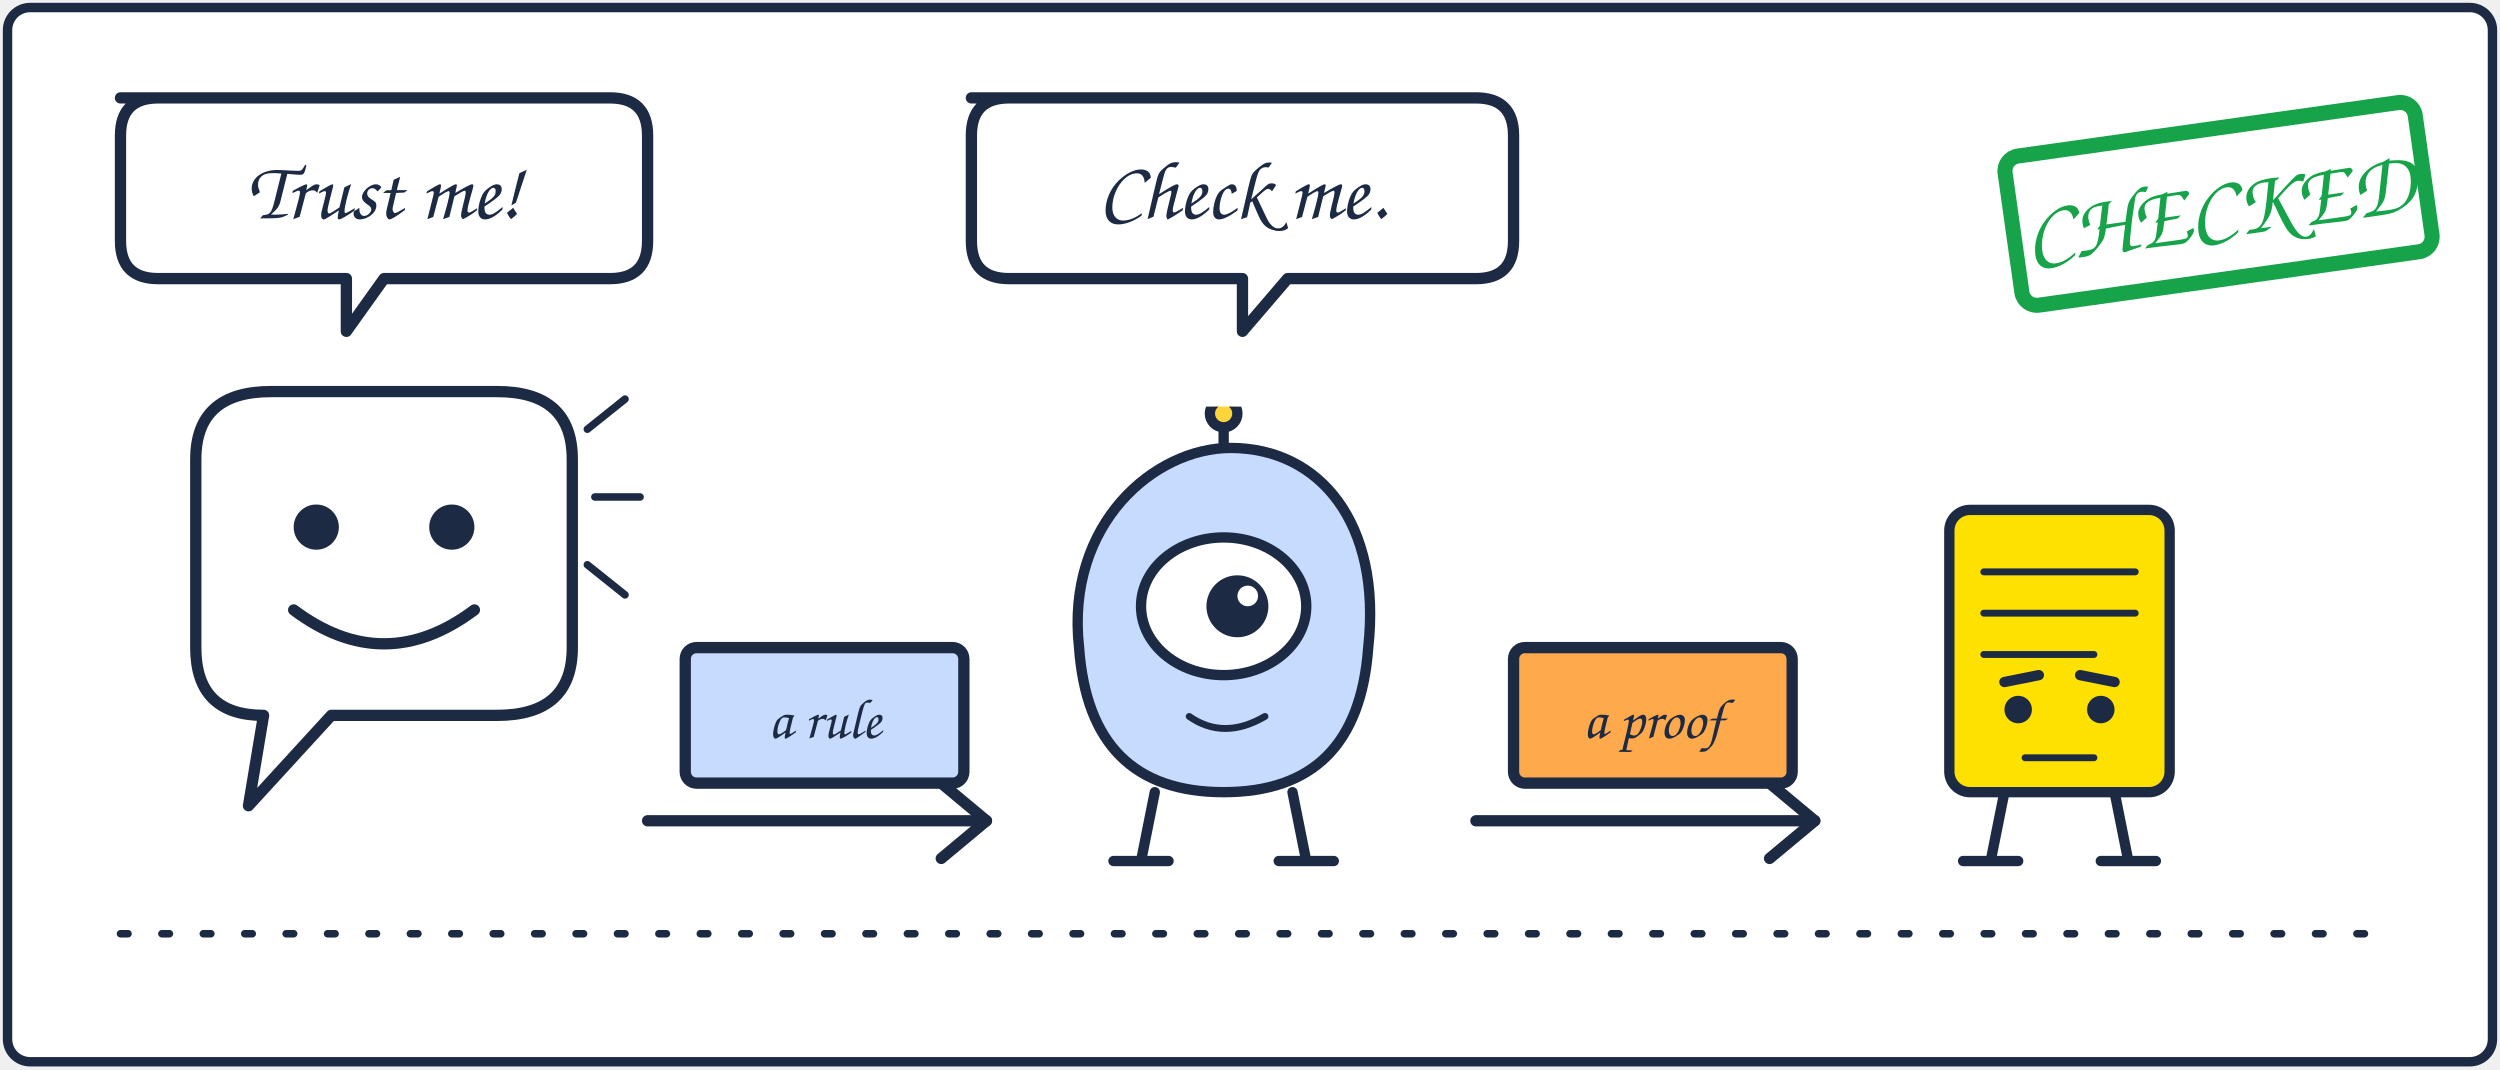
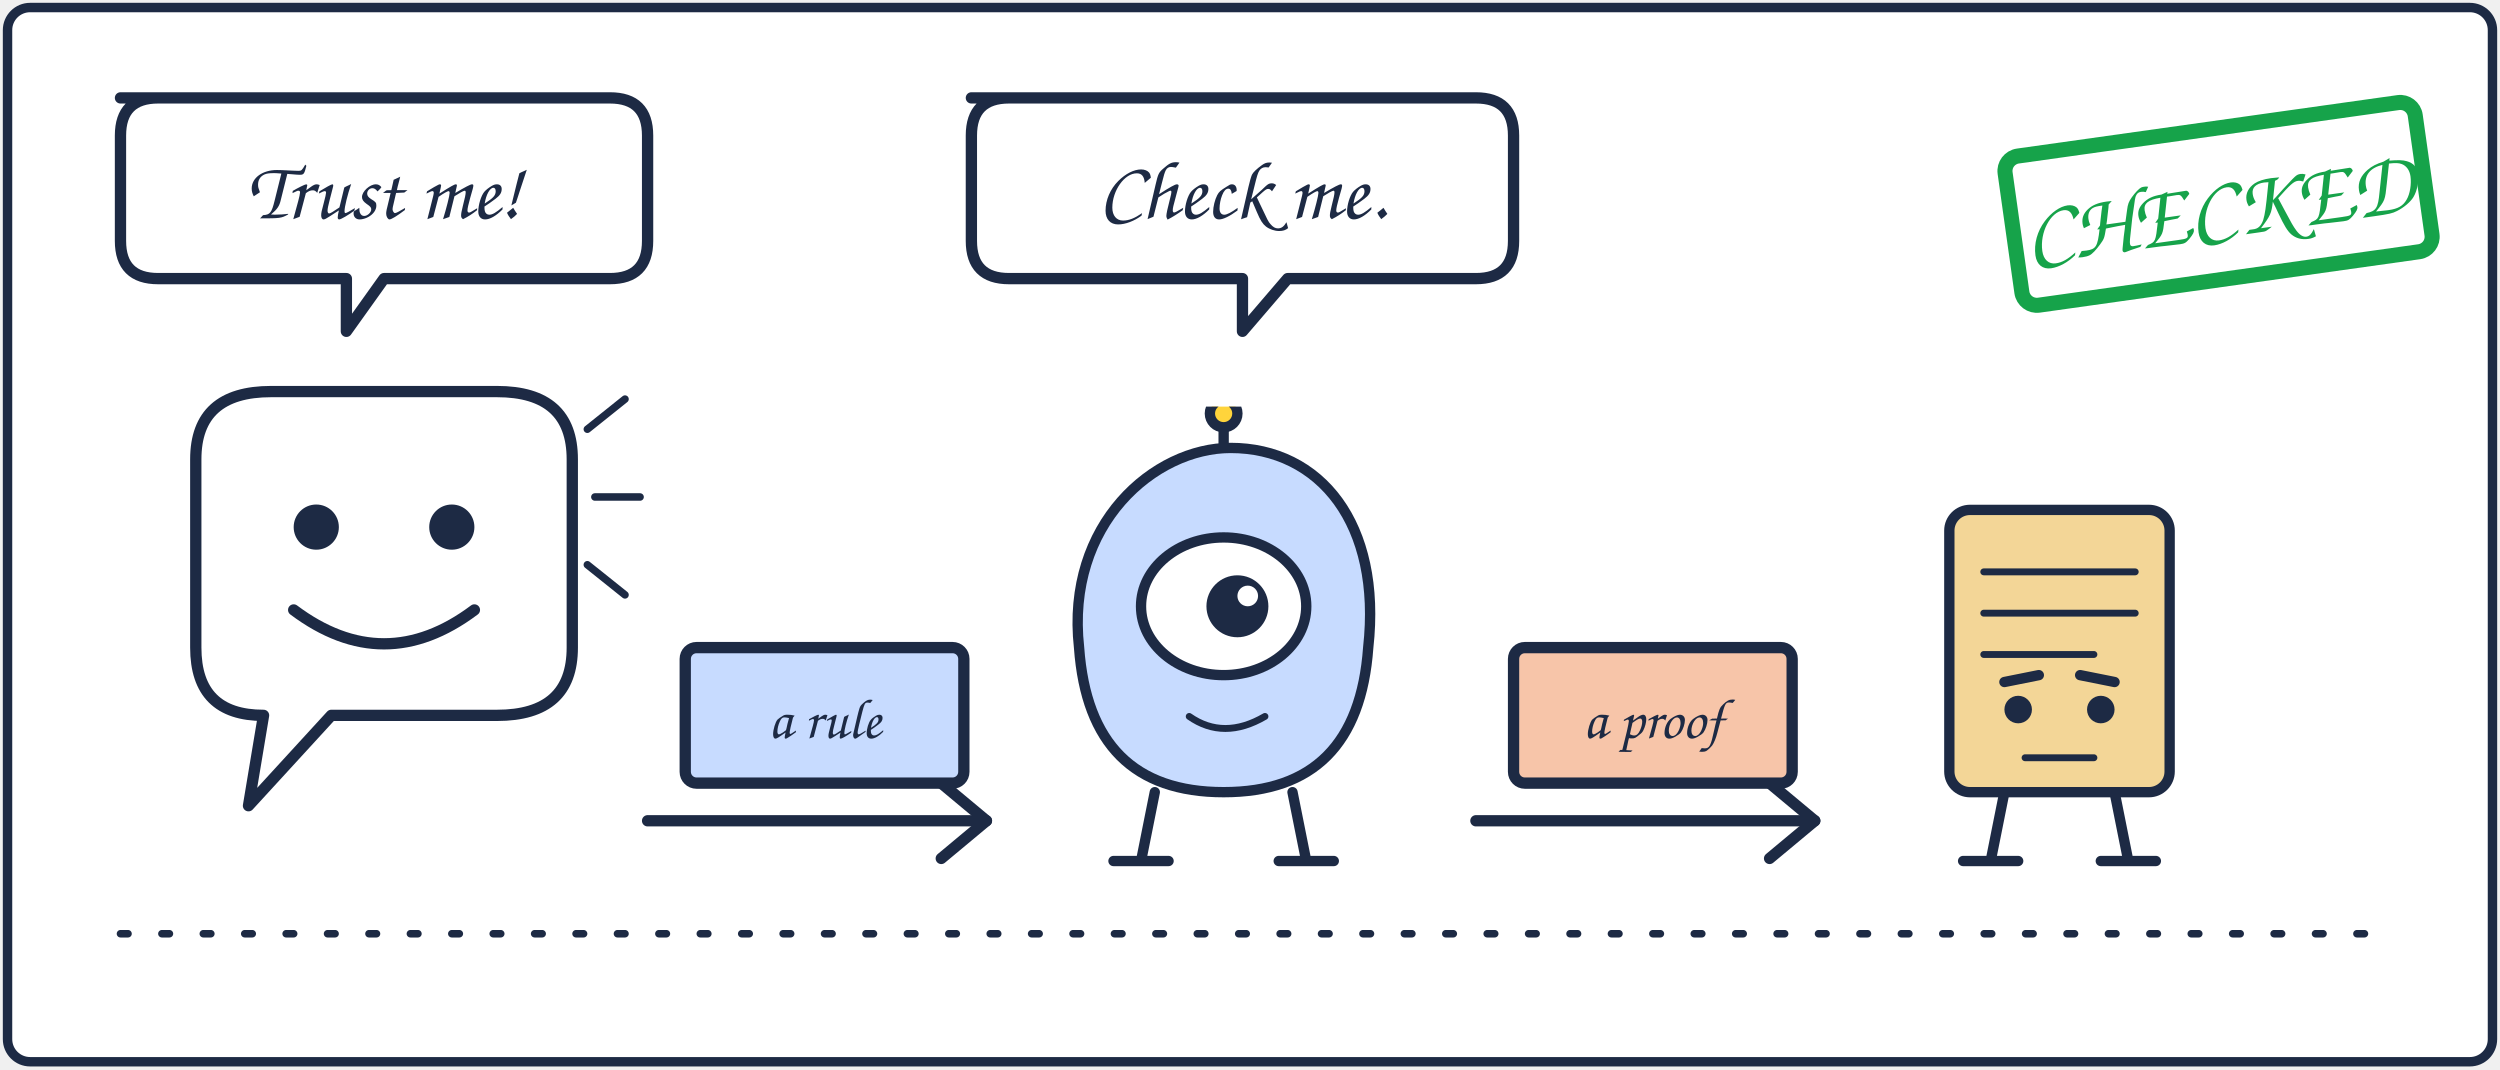
<svg xmlns="http://www.w3.org/2000/svg" viewBox="-12 -12 664 284" width="664" height="284" role="img">
  <style>
  .ln { fill: none; stroke: #1d2a44; stroke-width: 3; stroke-linecap: round; stroke-linejoin: round; }
  .thin { stroke-width: 2; }
  .inkf { fill: #1d2a44; }
  .paperf { fill: #ffffff; stroke: #1d2a44; stroke-width: 3; stroke-linejoin: round; }
  .skyf { fill: #c7dbff; stroke: #1d2a44; stroke-width: 3; stroke-linejoin: round; }
  .hif { fill: #ffd43b; stroke: #1d2a44; stroke-width: 3; stroke-linejoin: round; }
  .okl { fill: none; stroke: #16a34a; stroke-width: 4; stroke-linejoin: round; }
  .nol { fill: none; stroke: #dc2626; stroke-width: 4; stroke-linejoin: round; }
  .hand { font-family: "Patrick Hand", "Comic Neue", "Comic Sans MS", "Chalkboard SE", cursive; fill: #1d2a44; }
  .handok { font-family: "Patrick Hand", "Comic Neue", "Comic Sans MS", "Chalkboard SE", cursive; fill: #16a34a; }
  .handno { font-family: "Patrick Hand", "Comic Neue", "Comic Sans MS", "Chalkboard SE", cursive; fill: #dc2626; }
  .mono { font-family: "JetBrains Mono", Menlo, Consolas, monospace; fill: #1d2a44; }
</style>
  <defs>
    <symbol id="mind" viewBox="0 0 120 140">
      <path class="skyf" d="M18 70 C14 34 40 12 62 12 C88 12 106 34 102 70 C100 98 86 112 60 112 C34 112 20 98 18 70 Z" />
      <ellipse class="paperf" cx="60" cy="58" rx="24" ry="20" />
      <g class="blink">
        <circle class="inkf" cx="64" cy="58" r="9" />
        <circle fill="#ffffff" cx="67" cy="55" r="3" />
      </g>
      <path class="ln thin" d="M50 90 Q60 97 72 90" />
      <path class="ln" d="M40 112 L36 132 M80 112 L84 132 M28 132 L44 132 M76 132 L92 132" />
      <path class="ln" d="M60 12 L60 2" />
      <circle class="hif" cx="60" cy="2" r="4" />
    </symbol>
    <symbol id="checker" viewBox="0 0 120 140">
-       <rect fill="#ffe100" stroke="#1d2a44" stroke-width="3" stroke-linejoin="round" x="28" y="30" width="64" height="82" rx="6" />
+       <rect fill="#f3d697" stroke="#1d2a44" stroke-width="3" stroke-linejoin="round" x="28" y="30" width="64" height="82" rx="6" />
      <path class="ln thin" d="M38 48 L82 48 M38 60 L82 60 M38 72 L70 72" />
      <circle class="paperf" cx="48" cy="20" r="0" />
      <circle class="inkf" cx="50" cy="40" r="0" />
      <path class="ln" d="M44 112 L40 132 M76 112 L80 132 M32 132 L48 132 M72 132 L88 132" />
      <circle class="inkf" cx="48" cy="88" r="4" />
      <circle class="inkf" cx="72" cy="88" r="4" />
      <path class="ln thin" d="M50 102 L70 102" />
      <path class="ln" d="M44 80 L54 78 M66 78 L76 80" />
    </symbol>
    <symbol id="chatty" viewBox="0 0 140 140">
      <path class="paperf" d="M20 30 Q20 12 40 12 L100 12 Q120 12 120 30 L120 80 Q120 98 100 98 L56 98 L34 122 L38 98 Q20 98 20 80 Z" />
      <circle class="inkf" cx="52" cy="48" r="6" />
      <circle class="inkf" cx="88" cy="48" r="6" />
      <path class="ln" d="M46 70 Q70 88 94 70" />
      <path class="ln thin" d="M124 22 L134 14 M126 40 L138 40 M124 58 L134 66" />
    </symbol>
  </defs>
  <rect x="-10" y="-10" width="660" height="280" rx="6" fill="#ffffff" stroke="#1d2a44" stroke-width="2.5" />
  <path class="ln thin" d="M20 236 L620 236" stroke-dasharray="2 9" />
  <use href="#chatty" x="20" y="80" width="140" height="140" />
  <path class="paperf" d="M20 14 L150 14 Q160 14 160 24 L160 52 Q160 62 150 62 L90 62 L80 76 L80 62 L30 62 Q20 62 20 52 L20 24 Q20 14 30 14 Z" />
  <text class="hand" x="90" y="46" font-size="22" text-anchor="middle">Trust me!</text>
  <path class="ln" d="M160 206 L250 206" />
  <path class="ln" d="M238 196 L250 206 L238 216" />
  <rect class="skyf" x="170" y="160" width="74" height="36" rx="3" />
  <text class="hand" x="207" y="184" font-size="15" text-anchor="middle">a rule</text>
  <use href="#mind" x="258" y="96" width="110" height="128" />
  <path class="paperf" d="M246 14 L380 14 Q390 14 390 24 L390 52 Q390 62 380 62 L330 62 L318 76 L318 62 L256 62 Q246 62 246 52 L246 24 Q246 14 256 14 Z" />
  <text class="hand" x="318" y="46" font-size="22" text-anchor="middle">Check me.</text>
  <path class="ln" d="M380 206 L470 206" />
  <path class="ln" d="M458 196 L470 206 L458 216" />
-   <rect fill="#ffa94d" stroke="#1d2a44" stroke-width="3" stroke-linejoin="round" x="390" y="160" width="74" height="36" rx="3" />
+   <rect fill="#f7c5a9" stroke="#1d2a44" stroke-width="3" stroke-linejoin="round" x="390" y="160" width="74" height="36" rx="3" />
  <text class="hand" x="427" y="184" font-size="15" text-anchor="middle">a proof</text>
  <use href="#checker" x="480" y="96" width="110" height="128" />
  <g transform="translate(520 30) rotate(-8)">
    <rect class="okl" x="0" y="0" width="110" height="40" rx="4" />
    <text class="handok" x="55" y="29" font-size="24" text-anchor="middle">CHECKED</text>
  </g>
</svg>
